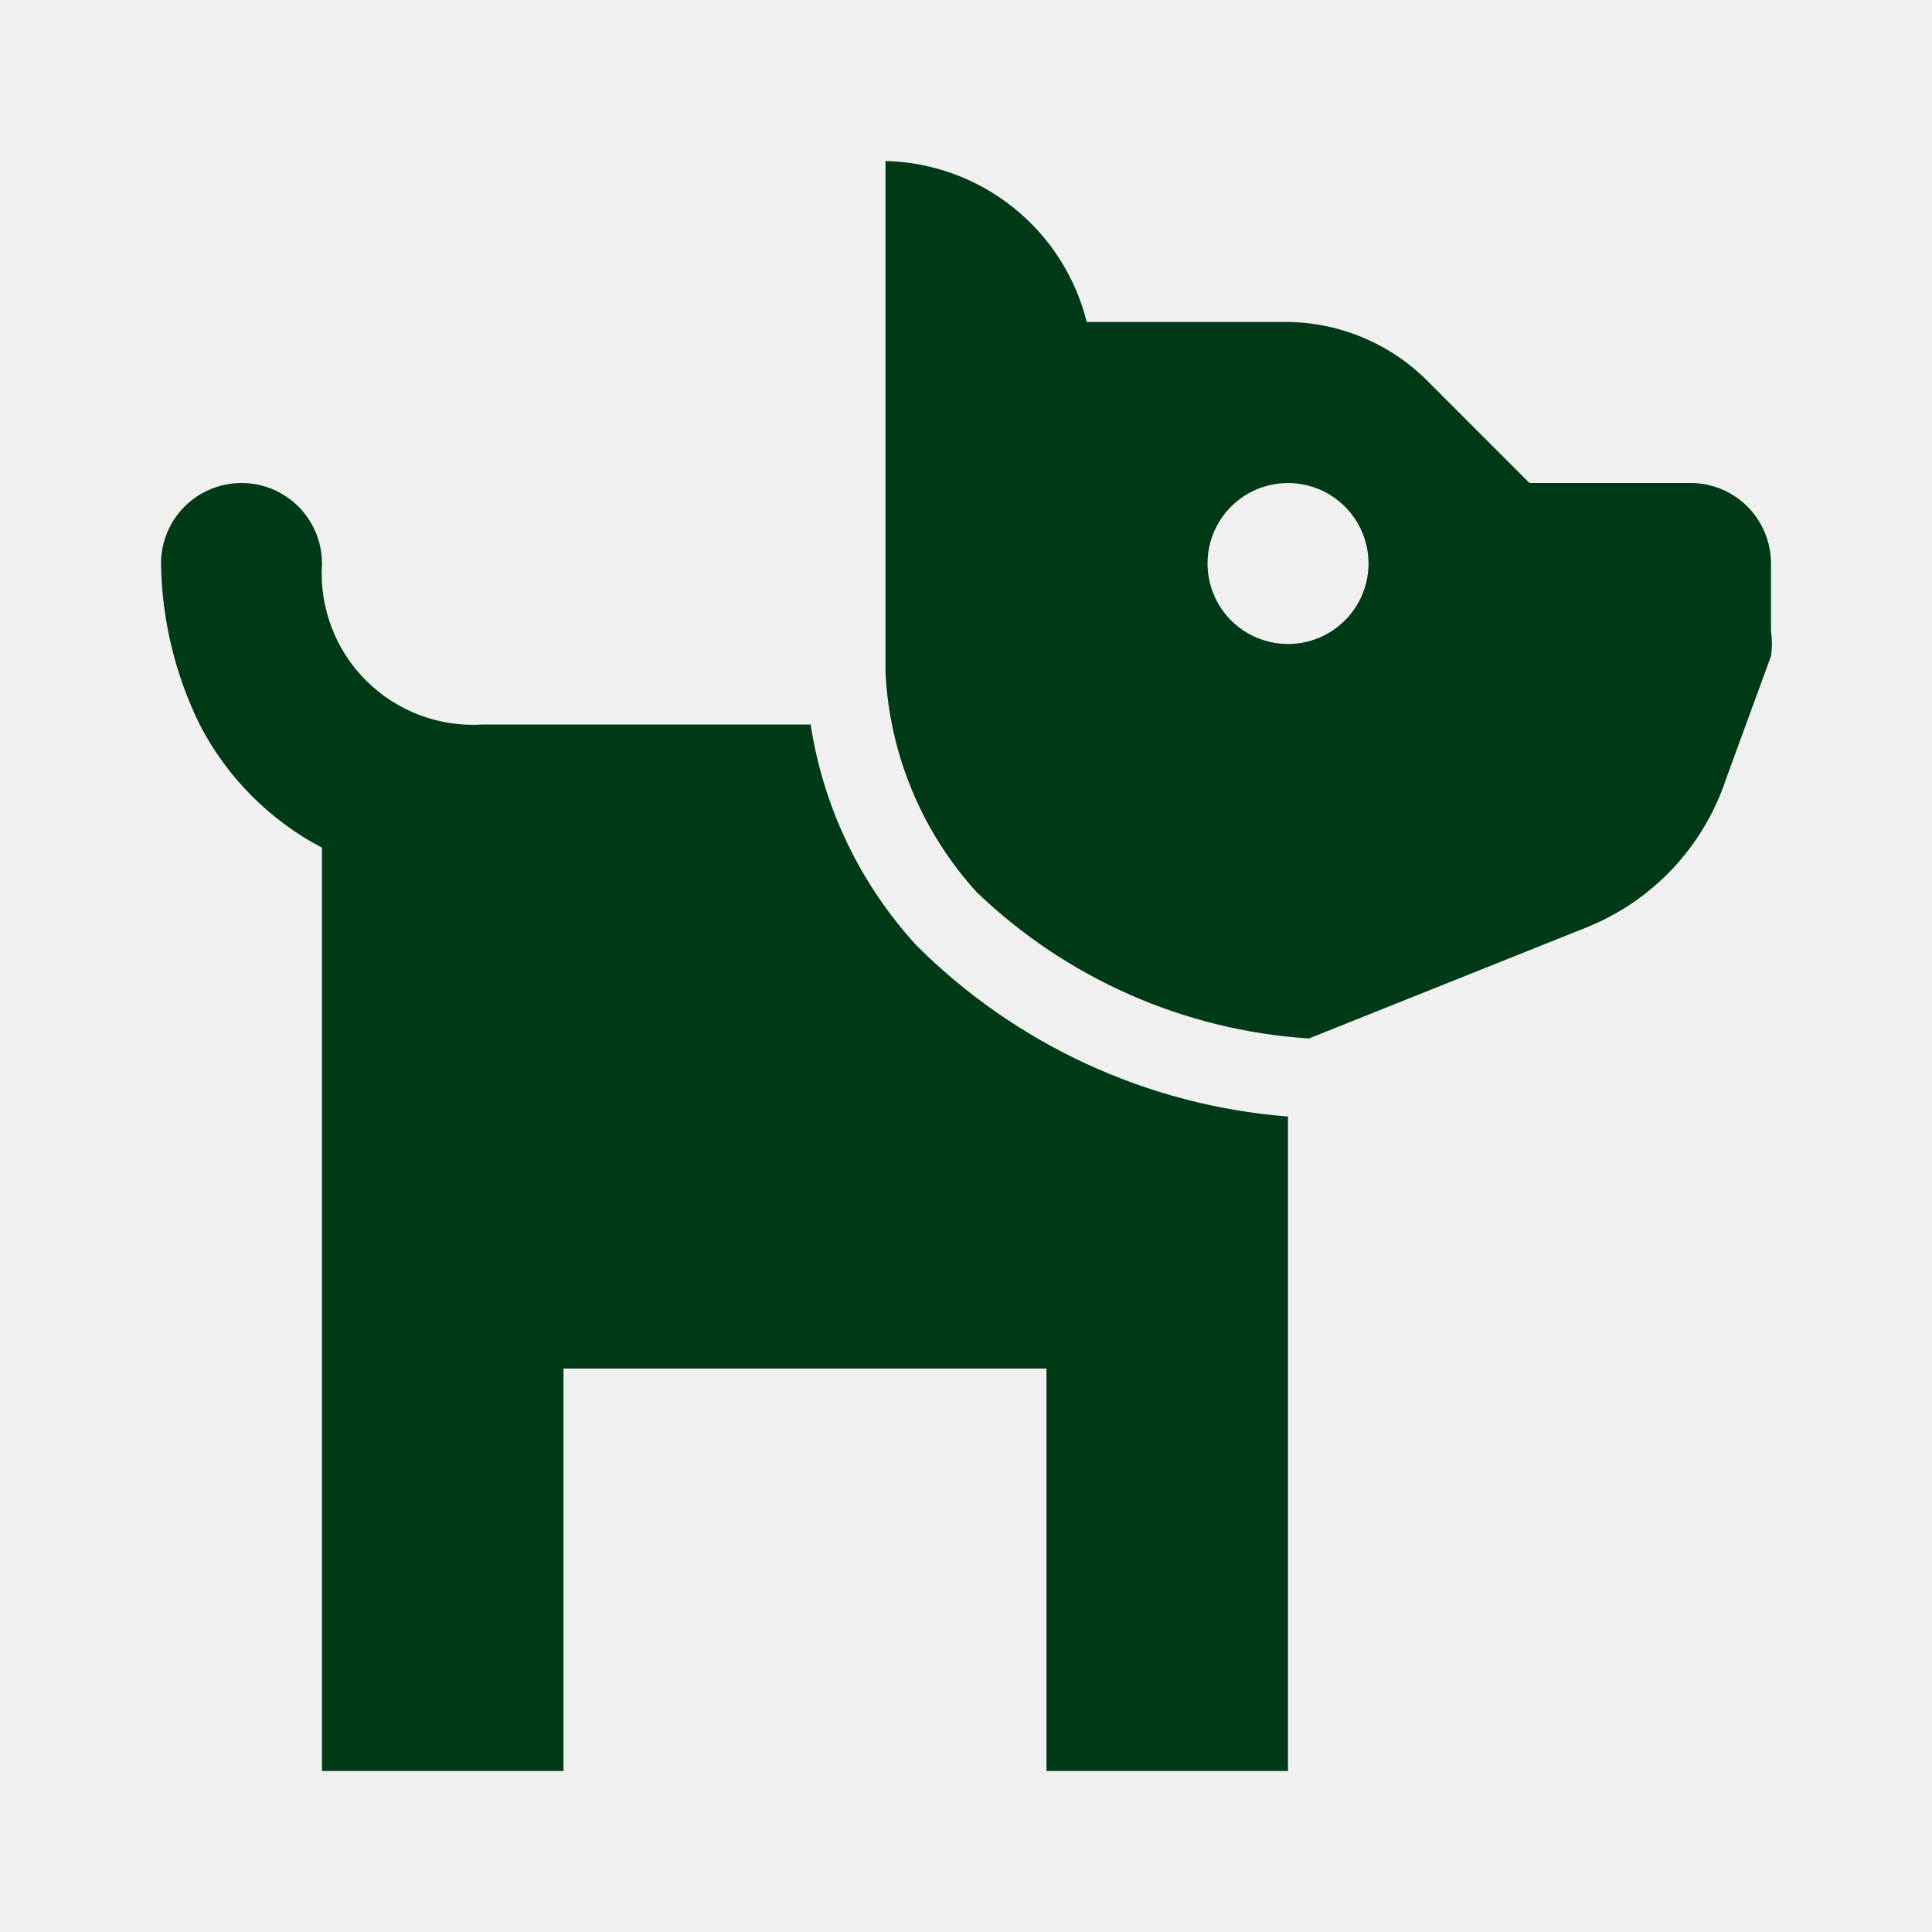
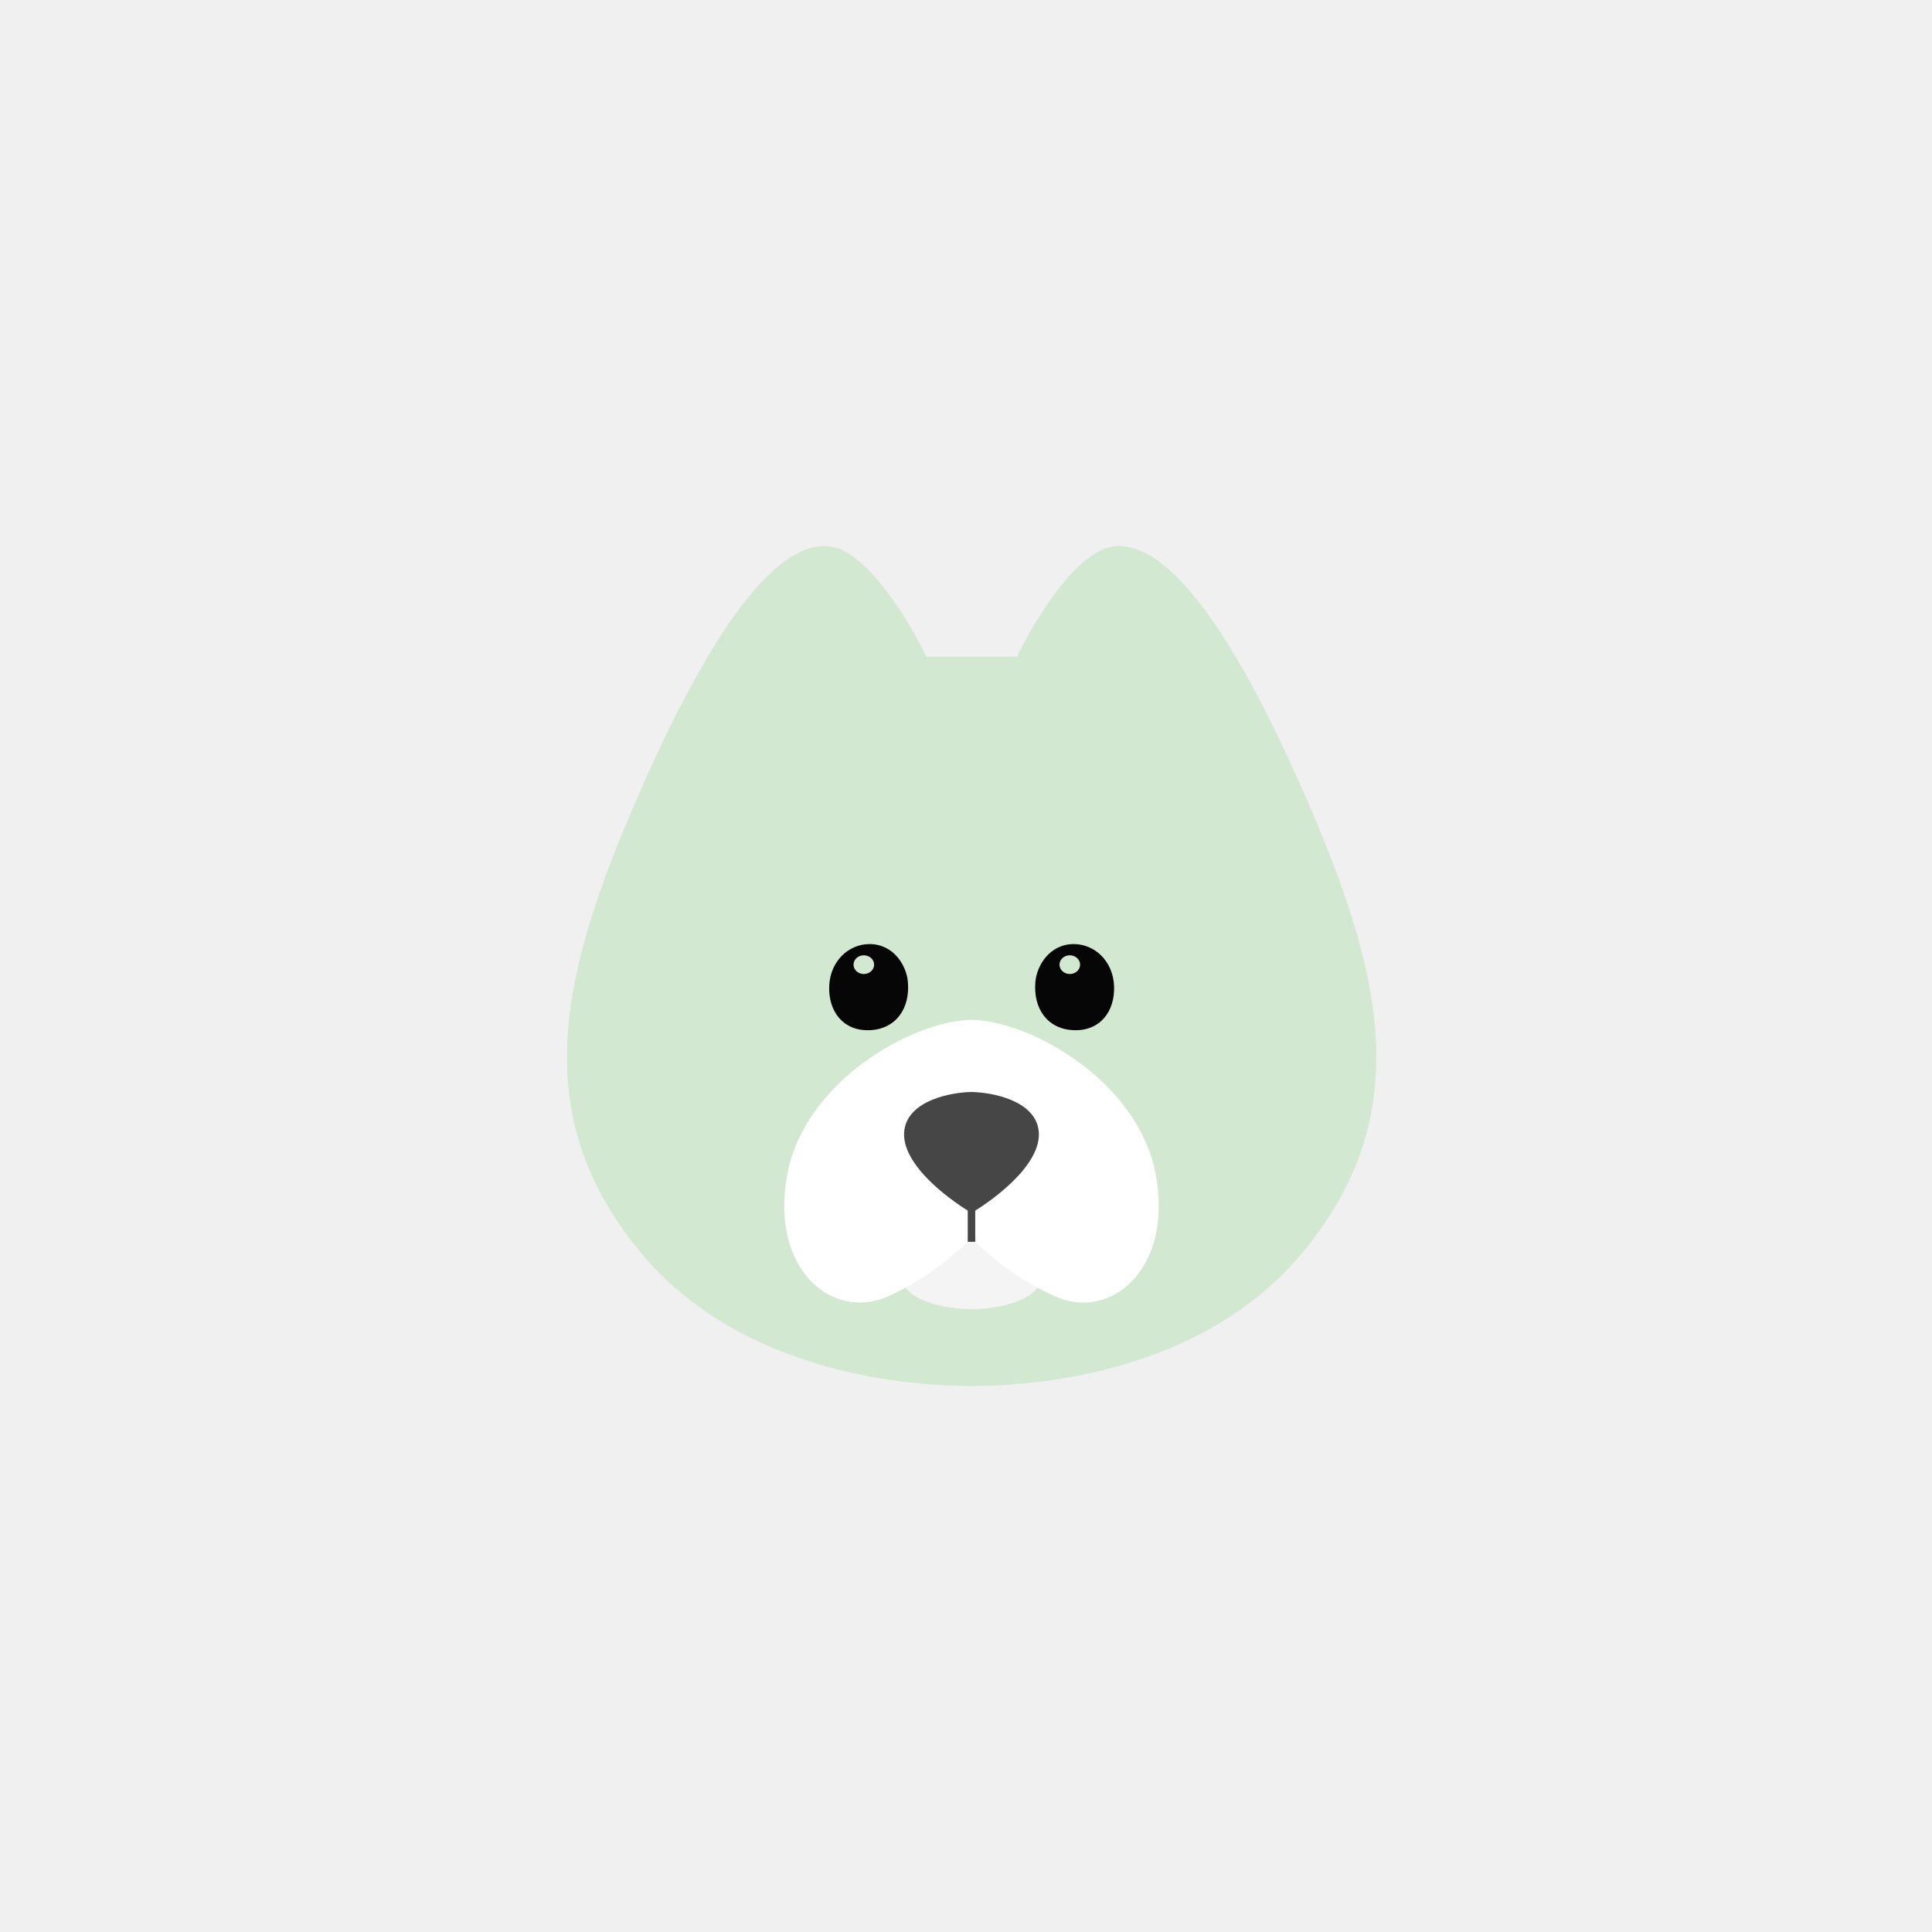
- <svg xmlns="http://www.w3.org/2000/svg" width="41" height="41" viewBox="0 0 41 41" fill="none">
-   <path d="M35.875 10.25H32.458L30.289 8.08C29.504 7.295 28.443 6.847 27.333 6.833H23.062C22.823 5.875 22.276 5.021 21.504 4.404C20.733 3.786 19.779 3.44 18.792 3.417V14.282C18.879 16.007 19.561 17.649 20.722 18.928C22.633 20.765 25.132 21.867 27.777 22.038L33.671 19.68C34.363 19.402 34.985 18.977 35.496 18.434C36.006 17.892 36.392 17.244 36.627 16.537L37.583 13.923C37.609 13.747 37.609 13.569 37.583 13.393V11.958C37.583 11.505 37.403 11.071 37.083 10.75C36.763 10.43 36.328 10.25 35.875 10.25ZM27.333 13.667C26.995 13.667 26.665 13.566 26.384 13.379C26.103 13.191 25.884 12.924 25.755 12.612C25.626 12.3 25.592 11.957 25.658 11.625C25.724 11.294 25.886 10.989 26.125 10.75C26.364 10.511 26.669 10.349 27 10.283C27.331 10.217 27.675 10.251 27.987 10.38C28.299 10.509 28.566 10.728 28.754 11.009C28.941 11.29 29.042 11.62 29.042 11.958C29.042 12.411 28.862 12.846 28.541 13.166C28.221 13.487 27.786 13.667 27.333 13.667Z" fill="#003915" />
-   <path d="M19.441 20.056C18.249 18.751 17.47 17.122 17.203 15.375H10.25C9.793 15.405 9.336 15.338 8.908 15.177C8.479 15.015 8.09 14.765 7.767 14.441C7.443 14.118 7.193 13.729 7.032 13.301C6.871 12.873 6.803 12.415 6.833 11.958C6.833 11.505 6.653 11.071 6.333 10.75C6.013 10.43 5.578 10.25 5.125 10.25C4.672 10.25 4.237 10.43 3.917 10.75C3.597 11.071 3.417 11.505 3.417 11.958C3.434 13.144 3.714 14.311 4.237 15.375C4.813 16.492 5.72 17.405 6.833 17.989V37.583H11.958V29.042H22.208V37.583H27.333V23.695C24.353 23.46 21.555 22.17 19.441 20.056Z" fill="#003915" />
+ <svg xmlns="http://www.w3.org/2000/svg" width="92" height="92" viewBox="0 0 92 92" fill="none">
+   <path fill-rule="evenodd" clip-rule="evenodd" d="M46.247 31.268H44.107C43.304 29.573 41.245 26.149 39.425 26.007C37.151 25.828 34.164 29.261 30.419 37.822C26.674 46.382 25.113 53.026 30.419 59.535C35.332 65.563 43.611 65.995 46.247 66V66C46.254 66 46.262 66 46.269 66C46.277 66 46.284 66 46.292 66V66C48.928 65.995 57.206 65.563 62.12 59.535C67.425 53.026 65.865 46.382 62.12 37.822C58.374 29.261 55.387 25.828 53.113 26.007C51.294 26.149 49.234 29.573 48.432 31.268H46.292H46.247Z" fill="#D3E8D1" />
+   <path d="M39.486 46.962C39.531 45.758 40.42 44.956 41.403 44.956C42.562 44.956 43.161 45.983 43.231 46.739C43.352 48.032 42.652 49.013 41.403 49.057C40.155 49.102 39.441 48.166 39.486 46.962Z" fill="#060606" />
+   <ellipse cx="41.134" cy="45.936" rx="0.49" ry="0.446" fill="#D3E8D1" />
+   <path d="M53.051 46.962C53.007 45.758 52.117 44.956 51.134 44.956C49.975 44.956 49.377 45.983 49.306 46.739C49.186 48.032 49.886 49.013 51.134 49.057C52.383 49.102 53.096 48.166 53.051 46.962Z" fill="#060606" />
+   <ellipse cx="50.943" cy="45.936" rx="0.49" ry="0.446" fill="#D3E8D1" />
+   <path fill-rule="evenodd" clip-rule="evenodd" d="M46.261 59.045V62.344C47.029 62.344 48.726 62.148 49.364 61.363C50.002 60.578 49.423 59.342 49.054 58.822L46.261 59.045ZM46.261 59.045V62.344C45.493 62.344 43.796 62.148 43.158 61.363C42.52 60.578 43.099 59.342 43.468 58.822L46.261 59.045Z" fill="#F4F4F4" />
+   <path fill-rule="evenodd" clip-rule="evenodd" d="M46.238 48.567C43.511 48.6 38.326 51.446 37.489 55.924C36.647 60.427 39.638 62.939 42.308 61.72C44.285 60.817 45.489 59.695 46.078 59.145C46.148 59.081 46.208 59.024 46.261 58.976C46.314 59.024 46.375 59.081 46.444 59.145C47.033 59.695 48.237 60.817 50.215 61.72C52.885 62.939 55.876 60.427 55.033 55.924C54.196 51.446 49.011 48.6 46.284 48.567V48.567C46.275 48.567 46.265 48.567 46.255 48.567C46.249 48.567 46.244 48.567 46.238 48.567V48.567Z" fill="white" />
+   <path fill-rule="evenodd" clip-rule="evenodd" d="M46.261 57.752V52C45.288 52.015 43.288 52.392 43.069 53.783C42.796 55.522 45.623 57.395 46.261 57.752ZM46.261 57.752V52C47.234 52.015 49.234 52.392 49.453 53.783C49.726 55.522 46.9 57.395 46.261 57.752Z" fill="#464646" />
+   <rect x="46.083" y="57.44" width="0.357" height="1.694" fill="#464646" />
</svg>
